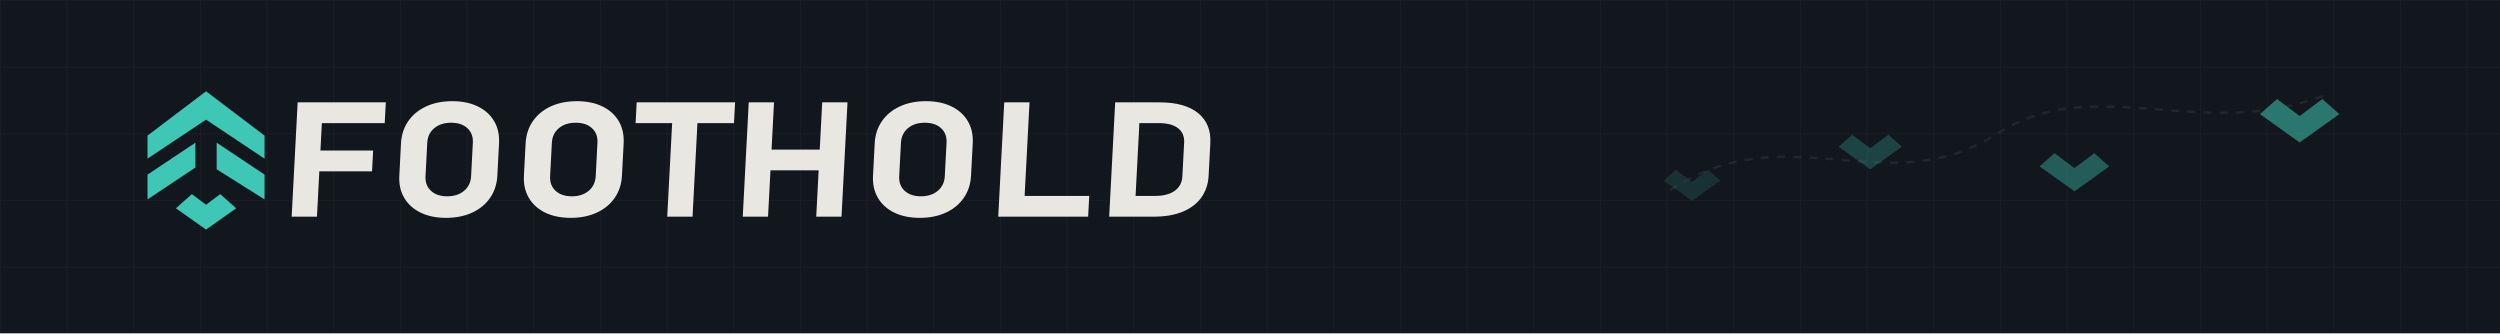
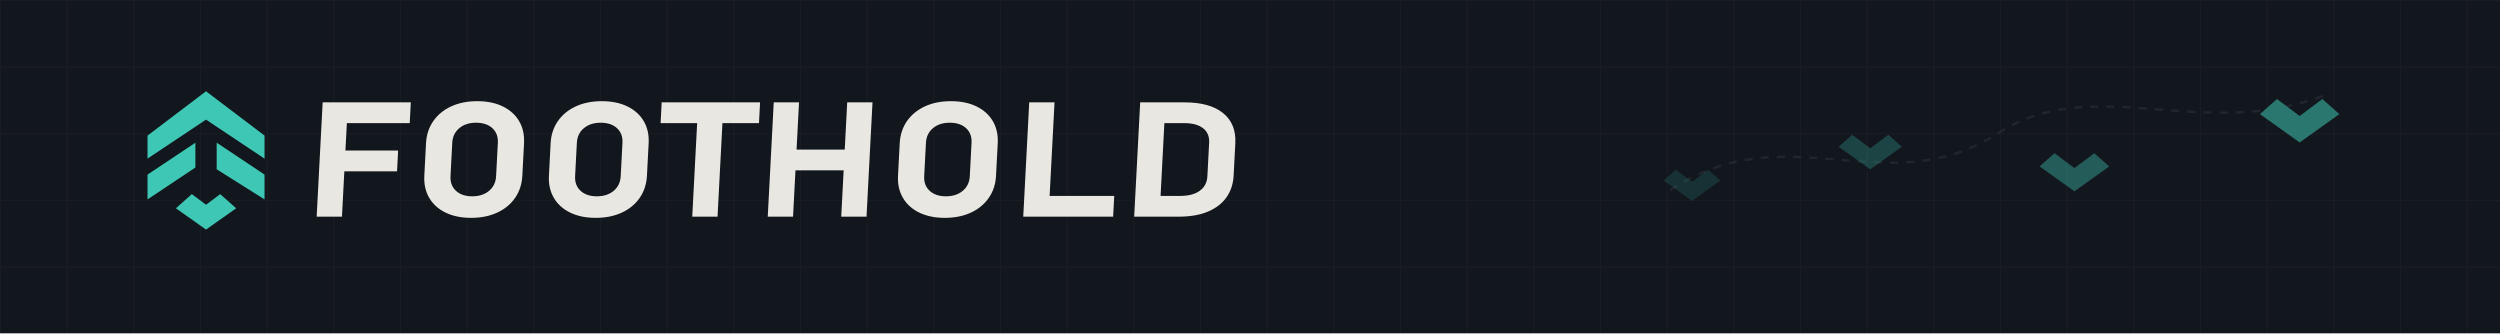
<svg xmlns="http://www.w3.org/2000/svg" width="1200" height="160" viewBox="0 0 1200 160" role="img" aria-labelledby="title desc">
  <defs>
    <pattern id="grid" width="32" height="32" patternUnits="userSpaceOnUse">
      <path d="M32 0H0V32" fill="none" stroke="rgba(233,231,225,.035)" stroke-width="1" />
    </pattern>
  </defs>
  <rect width="1200" height="160" fill="#12161d" />
  <rect width="100%" height="100%" fill="url(#grid)" />
  <g transform="translate(64 32)">
    <g fill="#3ec7b4" opacity="1" transform="translate(0 5) scale(0.8510638)">
      <path d="M41 8 74 33v13L41 24 8 46V33z" />
      <path d="m35 37-27 18v14l27-18z" />
      <path d="m47 37 27 18v14L47 52z" />
      <path d="m33 66 8 6 8-6 9 8-17 12-17-12z" />
    </g>
-     <g fill="#e9e7e1" opacity="1" transform="translate(76 72)">
+     <g fill="#e9e7e1" opacity="1" transform="translate(88 72)">
      <g transform="skewX(-3)">
        <g transform="scale(0.04430512 -0.03773585)">
          <g transform="translate(-160 0)">
            <path d="M160.0 0V1454H434.0V0ZM260.0 577V841H1005.0V577ZM260.0 1190V1454H1115.0V1190ZM1834.0 -15Q1673.973 -15.0 1554.472 51.5Q1434.971 118.0 1368.985 239.0Q1303.0 360 1303.0 521V933Q1303.0 1095 1368.985 1215.5Q1434.971 1336.0 1554.472 1402.5Q1673.973 1469.0 1834.0 1469Q1994.027 1469.0 2113.528 1402.5Q2233.029 1336.0 2299.015 1215.5Q2365.0 1095 2365.0 933V521Q2365.0 360 2299.015 239.0Q2233.029 118.0 2113.528 51.5Q1994.027 -15.0 1834.0 -15ZM1833.59 259.0Q1946.0 259 2013.5 328.97Q2081.0 398.939 2081.0 514V940Q2081.0 1055.838 2013.525 1125.419Q1946.05 1195.0 1834.0 1195Q1722.0 1195 1654.5 1125.419Q1587.0 1055.838 1587.0 940V514Q1587.0 398.939 1654.5 328.97Q1722.0 259 1833.59 259.0ZM3184.0 -15Q3023.973 -15.0 2904.472 51.5Q2784.971 118.0 2718.985 239.0Q2653.0 360 2653.0 521V933Q2653.0 1095 2718.985 1215.5Q2784.971 1336.0 2904.472 1402.5Q3023.973 1469.0 3184.0 1469Q3344.027 1469.0 3463.528 1402.5Q3583.029 1336.0 3649.015 1215.5Q3715.0 1095 3715.0 933V521Q3715.0 360 3649.015 239.0Q3583.029 118.0 3463.528 51.5Q3344.027 -15.0 3184.0 -15ZM3183.59 259.0Q3296.0 259 3363.5 328.97Q3431.0 398.939 3431.0 514V940Q3431.0 1055.838 3363.525 1125.419Q3296.05 1195.0 3184.0 1195Q3072.0 1195 3004.5 1125.419Q2937.0 1055.838 2937.0 940V514Q2937.0 398.939 3004.5 328.97Q3072.0 259 3183.59 259.0ZM4229.0 0V1335H4503.0V0ZM3833.0 1190V1454H4899.0V1190ZM5843.0 0V1454H6117.0V0ZM5047.0 0V1454H5321.0V0ZM5174.0 589V853H6021.0V589ZM6966.0 -15Q6805.973 -15.0 6686.472 51.5Q6566.971 118.0 6500.985 239.0Q6435.0 360 6435.0 521V933Q6435.0 1095 6500.985 1215.5Q6566.971 1336.0 6686.472 1402.5Q6805.973 1469.0 6966.0 1469Q7126.027 1469.0 7245.528 1402.5Q7365.029 1336.0 7431.015 1215.5Q7497.0 1095 7497.0 933V521Q7497.0 360 7431.015 239.0Q7365.029 118.0 7245.528 51.5Q7126.027 -15.0 6966.0 -15ZM6965.59 259.0Q7078.0 259 7145.5 328.97Q7213.0 398.939 7213.0 514V940Q7213.0 1055.838 7145.525 1125.419Q7078.05 1195.0 6966.0 1195Q6854.0 1195 6786.5 1125.419Q6719.0 1055.838 6719.0 940V514Q6719.0 398.939 6786.5 328.97Q6854.0 259 6965.59 259.0ZM7815.0 0V1454H8089.0V0ZM7937.0 0V264H8789.0V0ZM9155.0 0V264H9504.0Q9639.0 264 9713.0 329.5Q9787.0 395 9787.0 513V941Q9787.0 1060 9713.0 1125.0Q9639.0 1190 9504.0 1190H9155.0V1454H9498.0Q9772.0 1454 9921.5 1317.5Q10071.0 1181 10071.0 933V521Q10071.0 366 10007.0 248.5Q9943.0 131 9815.5 65.5Q9688.0 0 9497.0 0ZM9017.0 0V1454H9291.0V0Z" />
          </g>
        </g>
      </g>
    </g>
  </g>
  <g opacity="0.55" transform="translate(790 40) scale(0.3888889 0.3888889)">
    <path d="M30 132c142-96 268 18 404-70 119-77 252 12 406-48" fill="none" stroke="#2b323d" stroke-width="3" stroke-dasharray="10 10" />
    <g fill="#3ec7b4" opacity="0.28" transform="translate(22 100) scale(1.666667)">
      <path d="m9 4 12 9L33 4l9 8-21 15L0 12z" />
    </g>
    <g fill="#3ec7b4" opacity="0.48" transform="translate(238 56) scale(1.857143)">
      <path d="m9 4 12 9L33 4l9 8-21 15L0 12z" />
    </g>
    <g fill="#3ec7b4" opacity="0.72" transform="translate(486 78) scale(2.047619)">
      <path d="m9 4 12 9L33 4l9 8-21 15L0 12z" />
    </g>
    <g fill="#3ec7b4" opacity="1" transform="translate(758 10) scale(2.333333)">
      <path d="m9 4 12 9L33 4l9 8-21 15L0 12z" />
    </g>
  </g>
</svg>
